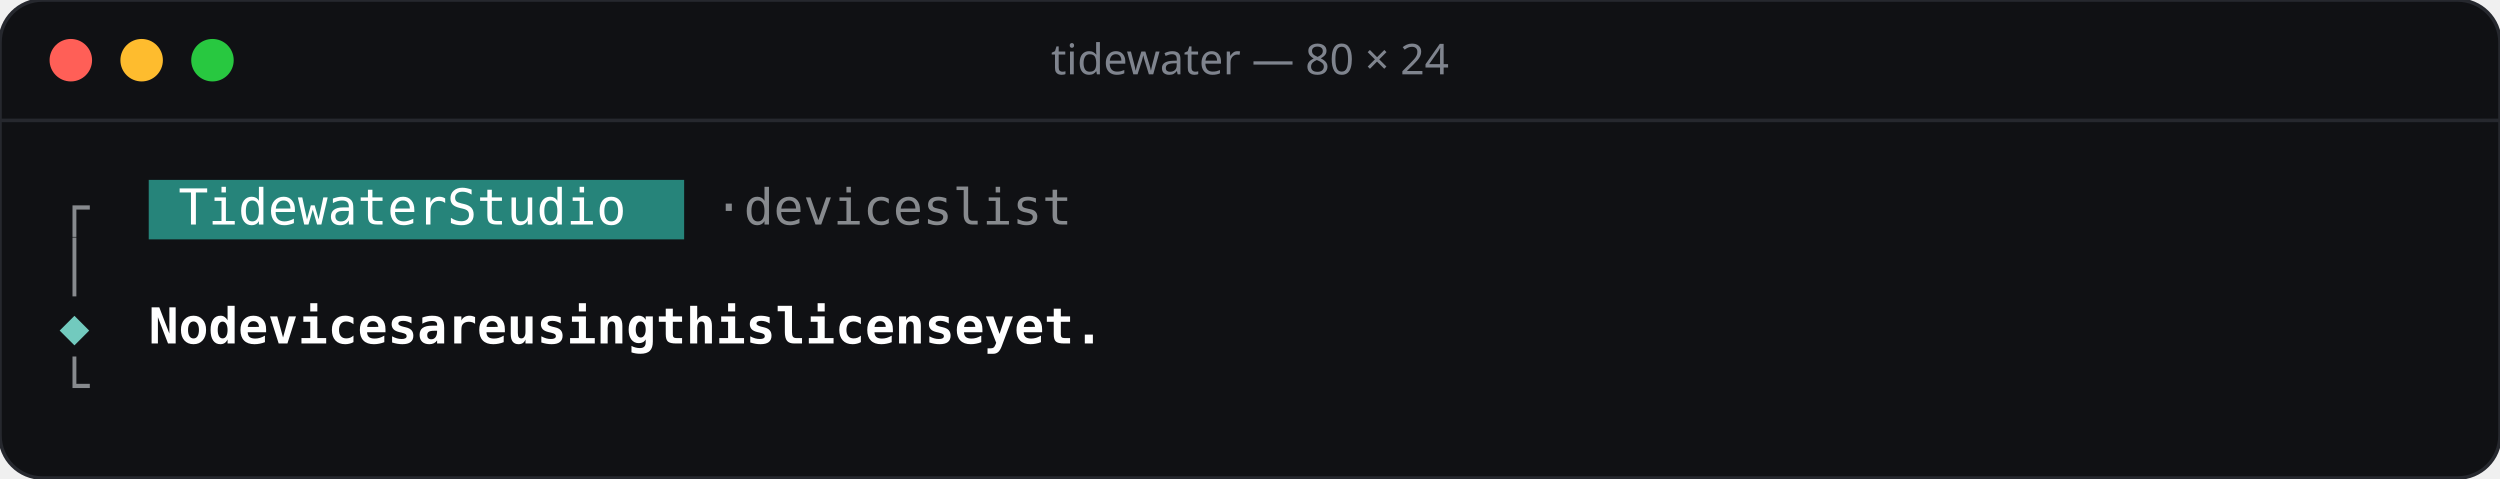
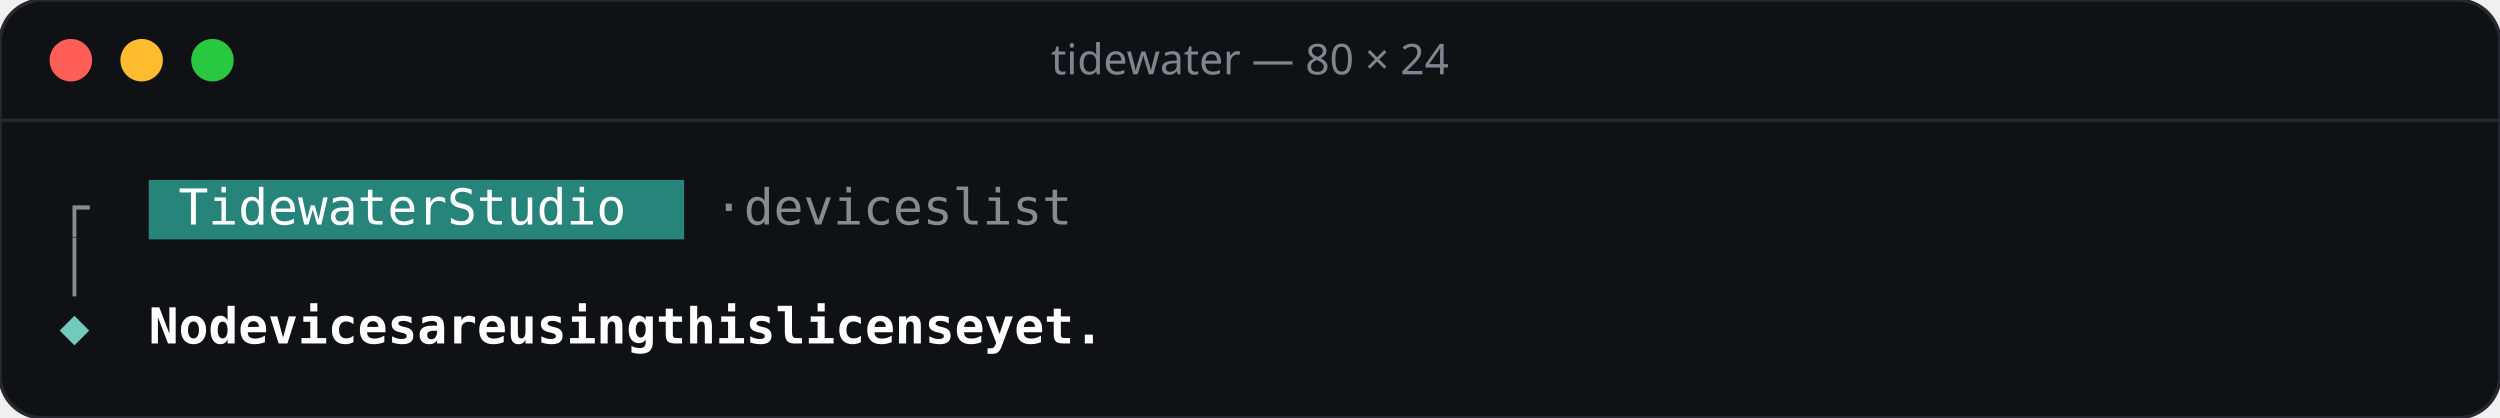
- <svg xmlns="http://www.w3.org/2000/svg" width="706" height="135" viewBox="0 0 706 135">
-   <rect width="706" height="135" rx="12" fill="#101114" stroke="#26282e" />
+ <svg xmlns="http://www.w3.org/2000/svg" width="706" height="118" viewBox="0 0 706 118">
+   <rect width="706" height="118" rx="12" fill="#101114" stroke="#26282e" />
  <line x1="0" y1="34" x2="706" y2="34" stroke="#26282e" />
  <circle cx="20" cy="17" r="6" fill="#ff5f57" />
  <circle cx="40" cy="17" r="6" fill="#febc2e" />
  <circle cx="60" cy="17" r="6" fill="#28c840" />
  <text x="353" y="21" text-anchor="middle" font-family="Rubik, system-ui, sans-serif" font-size="12" font-weight="500" fill="#7f848e">tidewater — 80 × 24</text>
  <g font-family="'JetBrains Mono', ui-monospace, monospace" font-size="14">
    <rect x="42.0" y="50.8" width="151.2" height="16.8" fill="#26847a" />
    <text x="16.8" y="63.4" fill="#878a8e">┌</text>
    <text x="50.4 58.8 67.2 75.6 84.0 92.4 100.8 109.2 117.6 134.4 142.8 151.2 159.6 168.0 176.4" y="63.4" fill="#ffffff">TidewaterStudio</text>
    <text x="201.6 218.4 226.8 235.2 243.6 252.0 260.4 268.8 285.6 294.0 302.4 310.8" y="63.4" fill="#878a8e">·deviceslist</text>
    <text x="16.8" y="80.2" fill="#878a8e">│</text>
    <text x="16.8" y="97.0" fill="#72cabe">◆</text>
    <text x="42.0 50.4 67.2 75.6 84.0 92.4 100.8 109.2 117.6 134.4 142.8 151.2 168.0 176.4 184.8 193.2 201.6 218.4 226.8 235.2 243.6 260.4 268.8 277.2 285.6 294.0 302.4 310.8 327.6 336.0 344.4 352.8" y="97.0" fill="#ffffff" font-weight="600">Nodevicesareusingthislicenseyet.</text>
-     <text x="16.8" y="113.8" fill="#878a8e">└</text>
  </g>
</svg>
